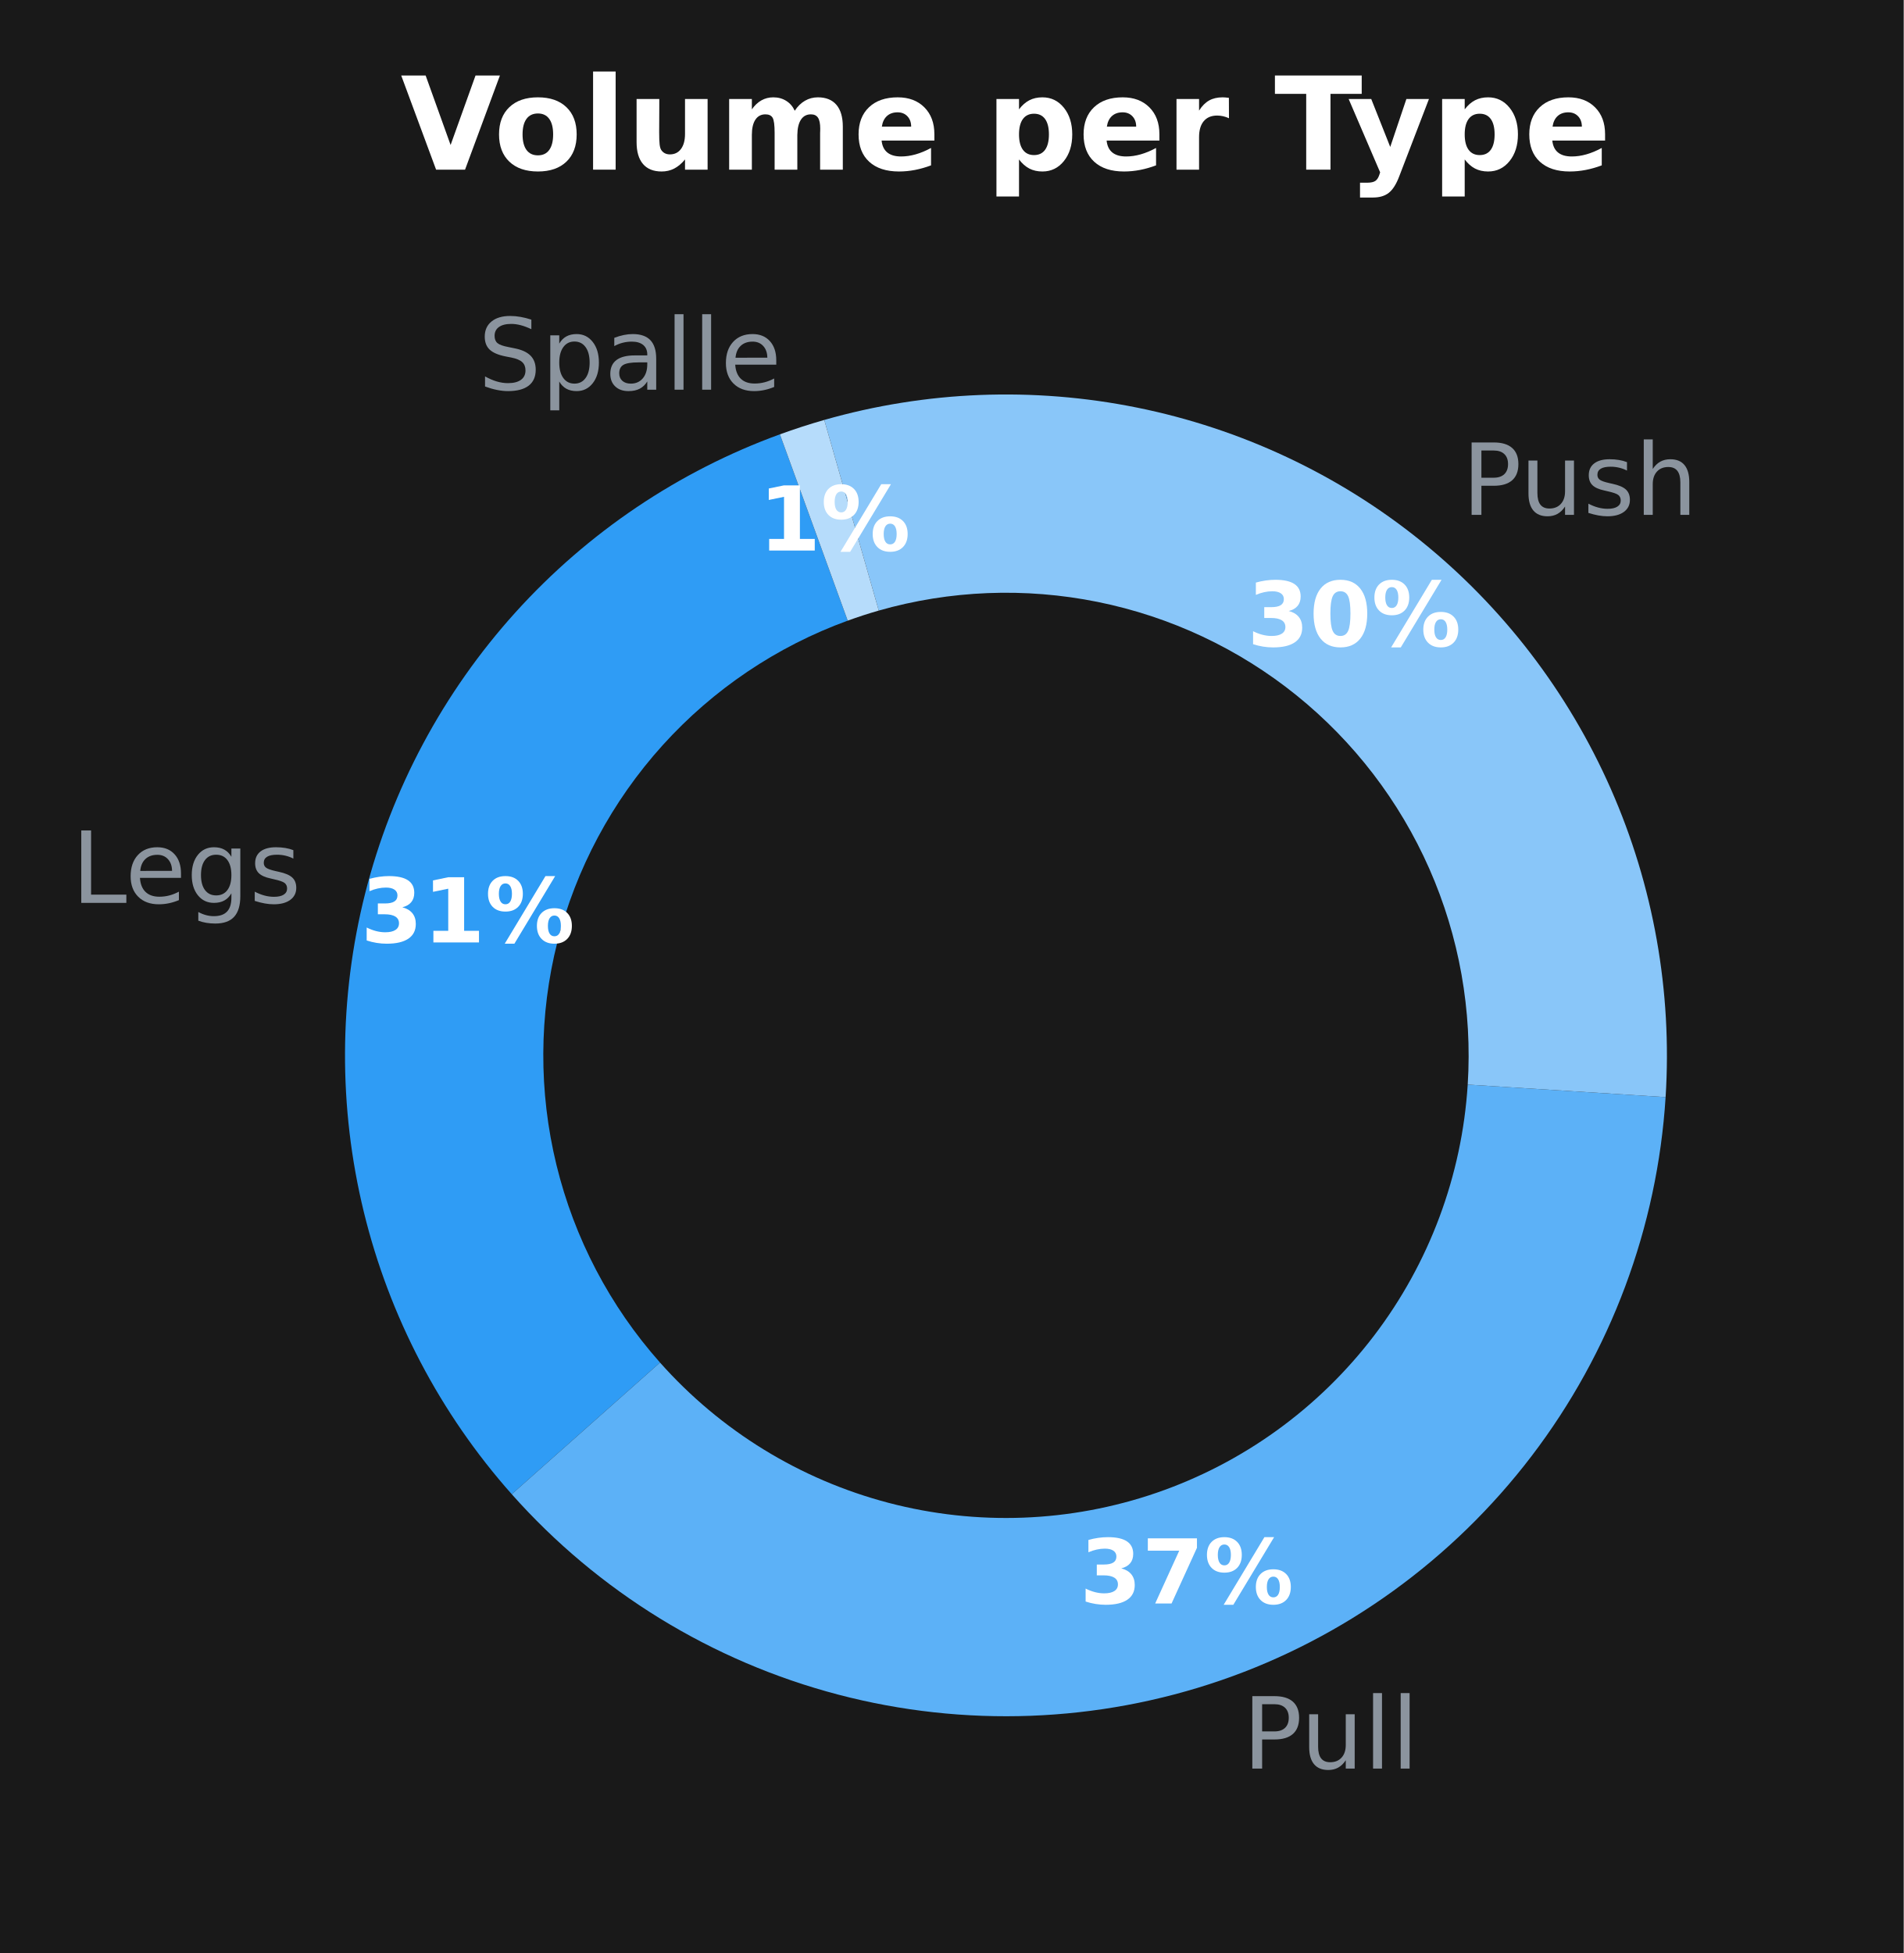
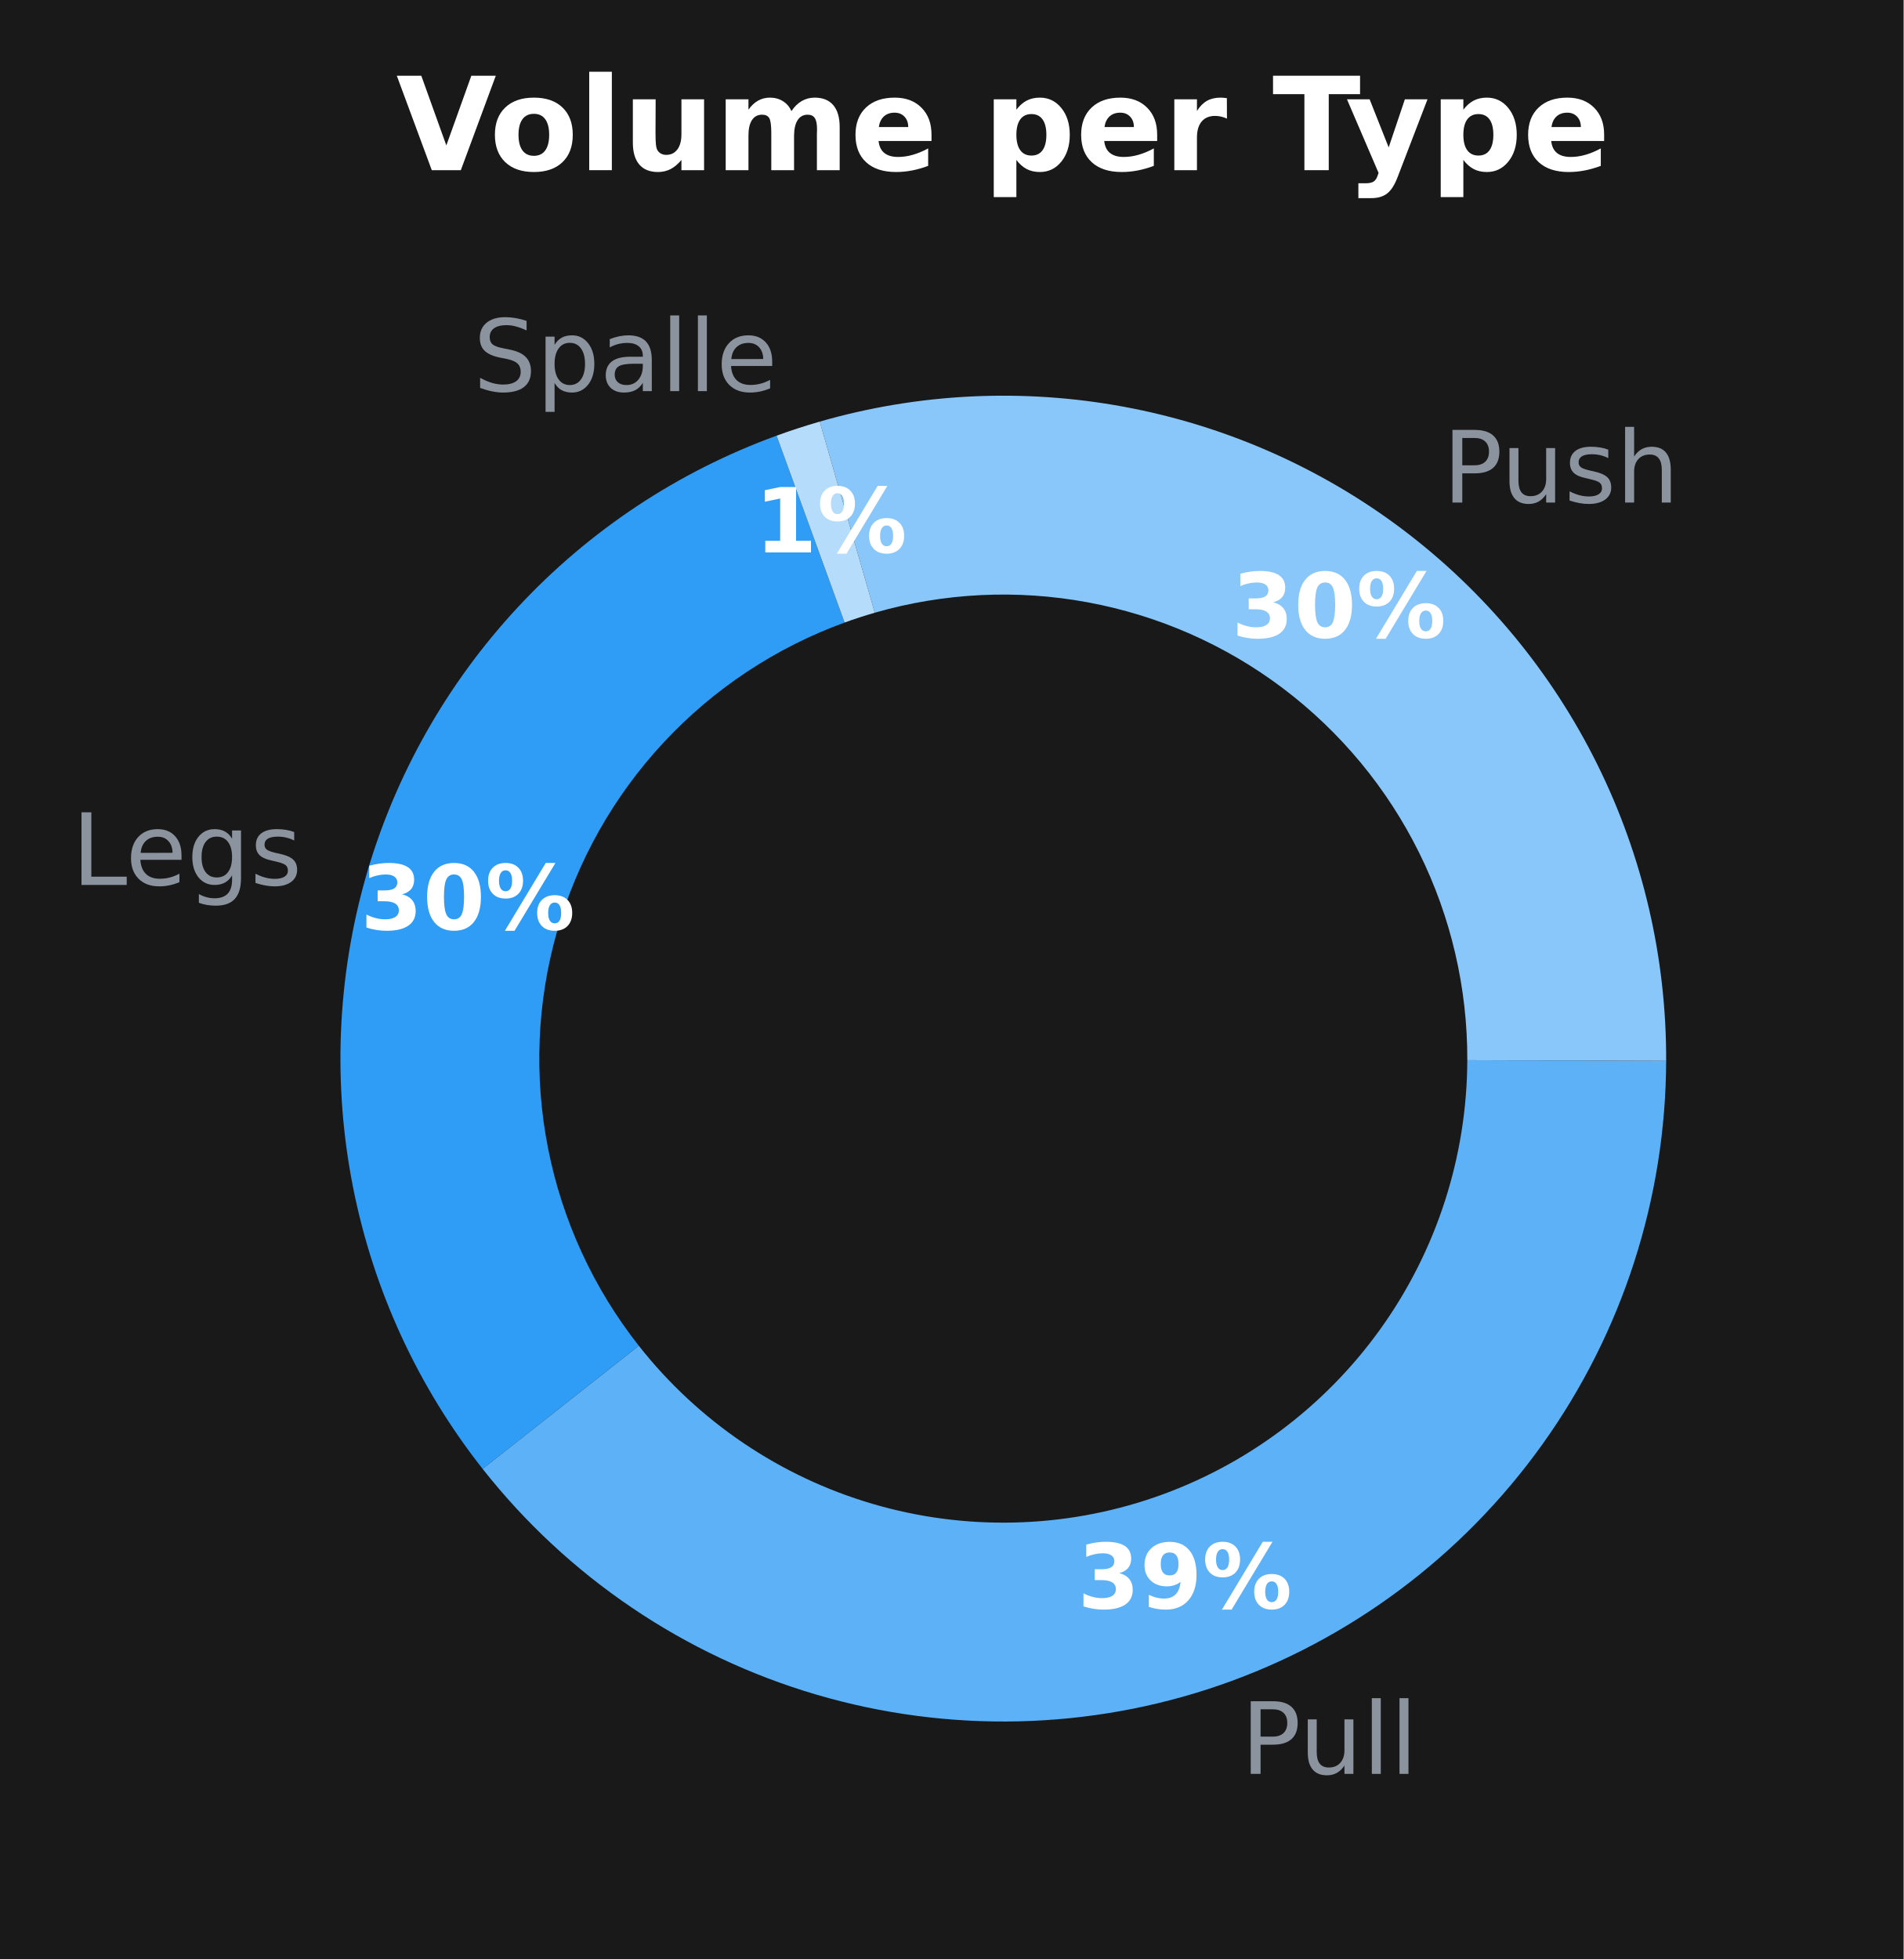
- <svg xmlns="http://www.w3.org/2000/svg" xmlns:xlink="http://www.w3.org/1999/xlink" width="191.614pt" height="196.598pt" viewBox="0 0 191.614 196.598" version="1.1">
+ <svg xmlns="http://www.w3.org/2000/svg" xmlns:xlink="http://www.w3.org/1999/xlink" width="191.055pt" height="196.598pt" viewBox="0 0 191.055 196.598" version="1.1">
  <defs>
    <style type="text/css">*{stroke-linejoin: round; stroke-linecap: butt}</style>
  </defs>
  <g id="figure_1">
    <g id="patch_1">
-       <path d="M 0 196.598  L 191.614 196.598  L 191.614 0  L 0 0  z " style="fill: #191919" />
+       <path d="M 0 196.598  L 191.055 196.598  L 191.055 0  L 0 0  z " style="fill: #191919" />
    </g>
    <g id="axes_1">
      <g id="patch_2">
-         <path d="M 78.5 43.722  C 68.302 47.434 59.166 53.585 51.89 61.637  C 44.615 69.69 39.419 79.401 36.757 89.922  C 34.096 100.443 34.049 111.457 36.62 122  C 39.191 132.543 44.303 142.299 51.509 150.413  L 66.433 137.161  C 61.388 131.481 57.81 124.652 56.01 117.271  C 54.21 109.891 54.243 102.181 56.106 94.817  C 57.969 87.452 61.606 80.654 66.699 75.017  C 71.792 69.381 78.187 65.075 85.326 62.477  z " style="fill: #2f9cf5" />
+         <path d="M 77.941 43.722  C 68.054 47.321 59.161 53.214 51.993 60.916  C 44.825 68.618 39.586 77.912 36.707 88.032  C 33.827 98.152 33.39 108.812 35.429 119.134  C 37.469 129.456 41.928 139.148 48.44 147.413  L 64.116 135.06  C 59.558 129.275 56.437 122.491 55.009 115.265  C 53.581 108.04 53.888 100.578 55.903 93.494  C 57.919 86.41 61.586 79.904 66.604 74.513  C 71.621 69.121 77.847 64.996 84.767 62.477  z " style="fill: #2f9cf5" />
      </g>
      <g id="patch_3">
-         <path d="M 51.509 150.413  C 60.23 160.234 71.667 167.255 84.371 170.588  C 97.075 173.921 110.486 173.419 122.905 169.144  C 135.324 164.87 146.203 157.012 154.165 146.567  C 162.126 136.121 166.819 123.548 167.649 110.441  L 147.73 109.18  C 147.149 118.355 143.864 127.156 138.291 134.468  C 132.718 141.78 125.103 147.28 116.409 150.272  C 107.716 153.264 98.329 153.616 89.436 151.283  C 80.543 148.95 72.537 144.035 66.433 137.161  z " style="fill: #5cb1f7" />
+         <path d="M 48.44 147.413  C 56.985 158.257 68.698 166.178 81.944 170.069  C 95.191 173.96 109.327 173.633 122.38 169.133  C 135.432 164.633 146.766 156.179 154.8 144.95  C 162.834 133.722 167.177 120.266 167.223 106.459  L 147.264 106.393  C 147.232 116.058 144.192 125.477 138.569 133.337  C 132.945 141.197 125.011 147.114 115.874 150.264  C 106.737 153.415 96.843 153.644 87.57 150.92  C 78.297 148.196 70.098 142.651 64.116 135.06  z " style="fill: #5cb1f7" />
      </g>
      <g id="patch_4">
-         <path d="M 167.649 110.441  C 168.322 99.809 166.431 89.169 162.137 79.42  C 157.842 69.671 151.268 61.094 142.97 54.414  C 134.671 47.734 124.888 43.144 114.447 41.031  C 104.005 38.919 93.207 39.345 82.965 42.273  L 88.451 61.463  C 95.621 59.413 103.18 59.114 110.489 60.593  C 117.798 62.072 124.646 65.285 130.455 69.961  C 136.264 74.637 140.866 80.641 143.872 87.465  C 146.878 94.29 148.201 101.737 147.73 109.18  z " style="fill: #89c6f9" />
+         <path d="M 167.223 106.459  C 167.257 96.131 164.886 85.935 160.297 76.682  C 155.708 67.428 149.027 59.369 140.785 53.146  C 132.542 46.922 122.962 42.702 112.806 40.822  C 102.65 38.941 92.194 39.452 82.27 42.312  L 87.797 61.49  C 94.745 59.488 102.064 59.13 109.173 60.447  C 116.282 61.763 122.988 64.716 128.758 69.073  C 134.528 73.43 139.204 79.071 142.417 85.548  C 145.629 92.026 147.289 99.163 147.264 106.393  z " style="fill: #89c6f9" />
      </g>
      <g id="patch_5">
-         <path d="M 82.965 42.273  C 82.212 42.488 81.464 42.717 80.719 42.958  C 79.975 43.2 79.235 43.454 78.5 43.722  L 85.326 62.477  C 85.841 62.29 86.359 62.111 86.88 61.942  C 87.401 61.773 87.925 61.613 88.451 61.463  z " style="fill: #b6dcfb" />
+         <path d="M 82.27 42.312  C 81.541 42.523 80.815 42.745 80.094 42.98  C 79.372 43.215 78.654 43.463 77.941 43.722  L 84.767 62.477  C 85.267 62.295 85.769 62.122 86.274 61.958  C 86.779 61.793 87.287 61.637 87.797 61.49  z " style="fill: #b6dcfb" />
      </g>
      <g id="matplotlib.axis_1" />
      <g id="matplotlib.axis_2" />
      <g id="text_1">
-         <g style="fill: #8b949e" transform="translate(7.2 90.88791) scale(0.1 -0.1)">
+         <g style="fill: #8b949e" transform="translate(7.2 88.80936) scale(0.1 -0.1)">
          <defs>
            <path id="DejaVuSans-2f" d="M 628 4666  L 1259 4666  L 1259 531  L 3531 531  L 3531 0  L 628 0  L 628 4666  z " transform="scale(0.015625)" />
            <path id="DejaVuSans-48" d="M 3597 1894  L 3597 1613  L 953 1613  Q 991 1019 1311 708  Q 1631 397 2203 397  Q 2534 397 2845 478  Q 3156 559 3463 722  L 3463 178  Q 3153 47 2828 -22  Q 2503 -91 2169 -91  Q 1331 -91 842 396  Q 353 884 353 1716  Q 353 2575 817 3079  Q 1281 3584 2069 3584  Q 2775 3584 3186 3129  Q 3597 2675 3597 1894  z M 3022 2063  Q 3016 2534 2758 2815  Q 2500 3097 2075 3097  Q 1594 3097 1305 2825  Q 1016 2553 972 2059  L 3022 2063  z " transform="scale(0.015625)" />
            <path id="DejaVuSans-4a" d="M 2906 1791  Q 2906 2416 2648 2759  Q 2391 3103 1925 3103  Q 1463 3103 1205 2759  Q 947 2416 947 1791  Q 947 1169 1205 825  Q 1463 481 1925 481  Q 2391 481 2648 825  Q 2906 1169 2906 1791  z M 3481 434  Q 3481 -459 3084 -895  Q 2688 -1331 1869 -1331  Q 1566 -1331 1297 -1286  Q 1028 -1241 775 -1147  L 775 -588  Q 1028 -725 1275 -790  Q 1522 -856 1778 -856  Q 2344 -856 2625 -561  Q 2906 -266 2906 331  L 2906 616  Q 2728 306 2450 153  Q 2172 0 1784 0  Q 1141 0 747 490  Q 353 981 353 1791  Q 353 2603 747 3093  Q 1141 3584 1784 3584  Q 2172 3584 2450 3431  Q 2728 3278 2906 2969  L 2906 3500  L 3481 3500  L 3481 434  z " transform="scale(0.015625)" />
            <path id="DejaVuSans-56" d="M 2834 3397  L 2834 2853  Q 2591 2978 2328 3040  Q 2066 3103 1784 3103  Q 1356 3103 1142 2972  Q 928 2841 928 2578  Q 928 2378 1081 2264  Q 1234 2150 1697 2047  L 1894 2003  Q 2506 1872 2764 1633  Q 3022 1394 3022 966  Q 3022 478 2636 193  Q 2250 -91 1575 -91  Q 1294 -91 989 -36  Q 684 19 347 128  L 347 722  Q 666 556 975 473  Q 1284 391 1588 391  Q 1994 391 2212 530  Q 2431 669 2431 922  Q 2431 1156 2273 1281  Q 2116 1406 1581 1522  L 1381 1569  Q 847 1681 609 1914  Q 372 2147 372 2553  Q 372 3047 722 3315  Q 1072 3584 1716 3584  Q 2034 3584 2315 3537  Q 2597 3491 2834 3397  z " transform="scale(0.015625)" />
          </defs>
          <use xlink:href="#DejaVuSans-2f" />
          <use xlink:href="#DejaVuSans-48" transform="translate(53.96875 0)" />
          <use xlink:href="#DejaVuSans-4a" transform="translate(115.5 0)" />
          <use xlink:href="#DejaVuSans-56" transform="translate(178.9844 0)" />
        </g>
      </g>
      <g id="text_2">
-         <g style="fill: #8b949e" transform="translate(125.0698 178.033) scale(0.1 -0.1)">
+         <g style="fill: #8b949e" transform="translate(124.5481 178.0203) scale(0.1 -0.1)">
          <defs>
            <path id="DejaVuSans-33" d="M 1259 4147  L 1259 2394  L 2053 2394  Q 2494 2394 2734 2622  Q 2975 2850 2975 3272  Q 2975 3691 2734 3919  Q 2494 4147 2053 4147  L 1259 4147  z M 628 4666  L 2053 4666  Q 2838 4666 3239 4311  Q 3641 3956 3641 3272  Q 3641 2581 3239 2228  Q 2838 1875 2053 1875  L 1259 1875  L 1259 0  L 628 0  L 628 4666  z " transform="scale(0.015625)" />
            <path id="DejaVuSans-58" d="M 544 1381  L 544 3500  L 1119 3500  L 1119 1403  Q 1119 906 1312 657  Q 1506 409 1894 409  Q 2359 409 2629 706  Q 2900 1003 2900 1516  L 2900 3500  L 3475 3500  L 3475 0  L 2900 0  L 2900 538  Q 2691 219 2414 64  Q 2138 -91 1772 -91  Q 1169 -91 856 284  Q 544 659 544 1381  z M 1991 3584  L 1991 3584  z " transform="scale(0.015625)" />
            <path id="DejaVuSans-4f" d="M 603 4863  L 1178 4863  L 1178 0  L 603 0  L 603 4863  z " transform="scale(0.015625)" />
          </defs>
          <use xlink:href="#DejaVuSans-33" />
          <use xlink:href="#DejaVuSans-58" transform="translate(58.54688 0)" />
          <use xlink:href="#DejaVuSans-4f" transform="translate(121.9219 0)" />
          <use xlink:href="#DejaVuSans-4f" transform="translate(149.7031 0)" />
        </g>
      </g>
      <g id="text_3">
-         <g style="fill: #8b949e" transform="translate(147.1415 51.82958) scale(0.1 -0.1)">
+         <g style="fill: #8b949e" transform="translate(144.7936 50.43432) scale(0.1 -0.1)">
          <defs>
            <path id="DejaVuSans-4b" d="M 3513 2113  L 3513 0  L 2938 0  L 2938 2094  Q 2938 2591 2744 2837  Q 2550 3084 2163 3084  Q 1697 3084 1428 2787  Q 1159 2491 1159 1978  L 1159 0  L 581 0  L 581 4863  L 1159 4863  L 1159 2956  Q 1366 3272 1645 3428  Q 1925 3584 2291 3584  Q 2894 3584 3203 3211  Q 3513 2838 3513 2113  z " transform="scale(0.015625)" />
          </defs>
          <use xlink:href="#DejaVuSans-33" />
          <use xlink:href="#DejaVuSans-58" transform="translate(58.54688 0)" />
          <use xlink:href="#DejaVuSans-56" transform="translate(121.9219 0)" />
          <use xlink:href="#DejaVuSans-4b" transform="translate(174.0156 0)" />
        </g>
      </g>
      <g id="text_4">
-         <g style="fill: #8b949e" transform="translate(48.13159 39.22835) scale(0.1 -0.1)">
+         <g style="fill: #8b949e" transform="translate(47.49896 39.25246) scale(0.1 -0.1)">
          <defs>
            <path id="DejaVuSans-36" d="M 3425 4513  L 3425 3897  Q 3066 4069 2747 4153  Q 2428 4238 2131 4238  Q 1616 4238 1336 4038  Q 1056 3838 1056 3469  Q 1056 3159 1242 3001  Q 1428 2844 1947 2747  L 2328 2669  Q 3034 2534 3370 2195  Q 3706 1856 3706 1288  Q 3706 609 3251 259  Q 2797 -91 1919 -91  Q 1588 -91 1214 -16  Q 841 59 441 206  L 441 856  Q 825 641 1194 531  Q 1563 422 1919 422  Q 2459 422 2753 634  Q 3047 847 3047 1241  Q 3047 1584 2836 1778  Q 2625 1972 2144 2069  L 1759 2144  Q 1053 2284 737 2584  Q 422 2884 422 3419  Q 422 4038 858 4394  Q 1294 4750 2059 4750  Q 2388 4750 2728 4690  Q 3069 4631 3425 4513  z " transform="scale(0.015625)" />
            <path id="DejaVuSans-53" d="M 1159 525  L 1159 -1331  L 581 -1331  L 581 3500  L 1159 3500  L 1159 2969  Q 1341 3281 1617 3432  Q 1894 3584 2278 3584  Q 2916 3584 3314 3078  Q 3713 2572 3713 1747  Q 3713 922 3314 415  Q 2916 -91 2278 -91  Q 1894 -91 1617 61  Q 1341 213 1159 525  z M 3116 1747  Q 3116 2381 2855 2742  Q 2594 3103 2138 3103  Q 1681 3103 1420 2742  Q 1159 2381 1159 1747  Q 1159 1113 1420 752  Q 1681 391 2138 391  Q 2594 391 2855 752  Q 3116 1113 3116 1747  z " transform="scale(0.015625)" />
            <path id="DejaVuSans-44" d="M 2194 1759  Q 1497 1759 1228 1600  Q 959 1441 959 1056  Q 959 750 1161 570  Q 1363 391 1709 391  Q 2188 391 2477 730  Q 2766 1069 2766 1631  L 2766 1759  L 2194 1759  z M 3341 1997  L 3341 0  L 2766 0  L 2766 531  Q 2569 213 2275 61  Q 1981 -91 1556 -91  Q 1019 -91 701 211  Q 384 513 384 1019  Q 384 1609 779 1909  Q 1175 2209 1959 2209  L 2766 2209  L 2766 2266  Q 2766 2663 2505 2880  Q 2244 3097 1772 3097  Q 1472 3097 1187 3025  Q 903 2953 641 2809  L 641 3341  Q 956 3463 1253 3523  Q 1550 3584 1831 3584  Q 2591 3584 2966 3190  Q 3341 2797 3341 1997  z " transform="scale(0.015625)" />
          </defs>
          <use xlink:href="#DejaVuSans-36" />
          <use xlink:href="#DejaVuSans-53" transform="translate(63.48438 0)" />
          <use xlink:href="#DejaVuSans-44" transform="translate(126.9688 0)" />
          <use xlink:href="#DejaVuSans-4f" transform="translate(188.25 0)" />
          <use xlink:href="#DejaVuSans-4f" transform="translate(216.0312 0)" />
          <use xlink:href="#DejaVuSans-48" transform="translate(243.8125 0)" />
        </g>
      </g>
      <g id="text_5">
-         <g style="fill: #ffffff" transform="translate(36.30565 94.87033) scale(0.09 -0.09)">
+         <g style="fill: #ffffff" transform="translate(36.17365 93.28308) scale(0.09 -0.09)">
          <defs>
            <path id="DejaVuSans-Bold-16" d="M 2981 2516  Q 3453 2394 3698 2092  Q 3944 1791 3944 1325  Q 3944 631 3412 270  Q 2881 -91 1863 -91  Q 1503 -91 1142 -33  Q 781 25 428 141  L 428 1069  Q 766 900 1098 814  Q 1431 728 1753 728  Q 2231 728 2486 893  Q 2741 1059 2741 1369  Q 2741 1688 2480 1852  Q 2219 2016 1709 2016  L 1228 2016  L 1228 2791  L 1734 2791  Q 2188 2791 2409 2933  Q 2631 3075 2631 3366  Q 2631 3634 2415 3781  Q 2200 3928 1806 3928  Q 1516 3928 1219 3862  Q 922 3797 628 3669  L 628 4550  Q 984 4650 1334 4700  Q 1684 4750 2022 4750  Q 2931 4750 3382 4451  Q 3834 4153 3834 3553  Q 3834 3144 3618 2883  Q 3403 2622 2981 2516  z " transform="scale(0.015625)" />
-             <path id="DejaVuSans-Bold-14" d="M 750 831  L 1813 831  L 1813 3847  L 722 3622  L 722 4441  L 1806 4666  L 2950 4666  L 2950 831  L 4013 831  L 4013 0  L 750 0  L 750 831  z " transform="scale(0.015625)" />
+             <path id="DejaVuSans-Bold-13" d="M 2944 2338  Q 2944 3213 2780 3570  Q 2616 3928 2228 3928  Q 1841 3928 1675 3570  Q 1509 3213 1509 2338  Q 1509 1453 1675 1090  Q 1841 728 2228 728  Q 2613 728 2778 1090  Q 2944 1453 2944 2338  z M 4147 2328  Q 4147 1169 3647 539  Q 3147 -91 2228 -91  Q 1306 -91 806 539  Q 306 1169 306 2328  Q 306 3491 806 4120  Q 1306 4750 2228 4750  Q 3147 4750 3647 4120  Q 4147 3491 4147 2328  z " transform="scale(0.015625)" />
            <path id="DejaVuSans-Bold-8" d="M 4959 1925  Q 4738 1925 4616 1733  Q 4494 1541 4494 1184  Q 4494 825 4614 633  Q 4734 441 4959 441  Q 5184 441 5303 633  Q 5422 825 5422 1184  Q 5422 1541 5301 1733  Q 5181 1925 4959 1925  z M 4959 2450  Q 5541 2450 5875 2112  Q 6209 1775 6209 1184  Q 6209 594 5875 251  Q 5541 -91 4959 -91  Q 4378 -91 4042 251  Q 3706 594 3706 1184  Q 3706 1772 4042 2111  Q 4378 2450 4959 2450  z M 2094 -91  L 1403 -91  L 4319 4750  L 5013 4750  L 2094 -91  z M 1453 4750  Q 2034 4750 2367 4411  Q 2700 4072 2700 3481  Q 2700 2891 2367 2550  Q 2034 2209 1453 2209  Q 872 2209 539 2550  Q 206 2891 206 3481  Q 206 4072 539 4411  Q 872 4750 1453 4750  z M 1453 4225  Q 1228 4225 1106 4031  Q 984 3838 984 3481  Q 984 3122 1106 2926  Q 1228 2731 1453 2731  Q 1678 2731 1798 2926  Q 1919 3122 1919 3481  Q 1919 3838 1797 4031  Q 1675 4225 1453 4225  z " transform="scale(0.015625)" />
-           </defs>
-           <use xlink:href="#DejaVuSans-Bold-16" />
-           <use xlink:href="#DejaVuSans-Bold-14" transform="translate(69.57812 0)" />
-           <use xlink:href="#DejaVuSans-Bold-8" transform="translate(139.1562 0)" />
-         </g>
-       </g>
-       <g id="text_6">
-         <g style="fill: #ffffff" transform="translate(108.6694 161.4172) scale(0.09 -0.09)">
-           <defs>
-             <path id="DejaVuSans-Bold-1a" d="M 428 4666  L 3944 4666  L 3944 3988  L 2125 0  L 953 0  L 2675 3781  L 428 3781  L 428 4666  z " transform="scale(0.015625)" />
-           </defs>
-           <use xlink:href="#DejaVuSans-Bold-16" />
-           <use xlink:href="#DejaVuSans-Bold-1a" transform="translate(69.57812 0)" />
-           <use xlink:href="#DejaVuSans-Bold-8" transform="translate(139.1562 0)" />
-         </g>
-       </g>
-       <g id="text_7">
-         <g style="fill: #ffffff" transform="translate(125.5241 65.04367) scale(0.09 -0.09)">
-           <defs>
-             <path id="DejaVuSans-Bold-13" d="M 2944 2338  Q 2944 3213 2780 3570  Q 2616 3928 2228 3928  Q 1841 3928 1675 3570  Q 1509 3213 1509 2338  Q 1509 1453 1675 1090  Q 1841 728 2228 728  Q 2613 728 2778 1090  Q 2944 1453 2944 2338  z M 4147 2328  Q 4147 1169 3647 539  Q 3147 -91 2228 -91  Q 1306 -91 806 539  Q 306 1169 306 2328  Q 306 3491 806 4120  Q 1306 4750 2228 4750  Q 3147 4750 3647 4120  Q 4147 3491 4147 2328  z " transform="scale(0.015625)" />
          </defs>
          <use xlink:href="#DejaVuSans-Bold-16" />
          <use xlink:href="#DejaVuSans-Bold-13" transform="translate(69.57812 0)" />
          <use xlink:href="#DejaVuSans-Bold-8" transform="translate(139.1562 0)" />
        </g>
      </g>
+       <g id="text_6">
+         <g style="fill: #ffffff" transform="translate(108.1389 161.4075) scale(0.09 -0.09)">
+           <defs>
+             <path id="DejaVuSans-Bold-1c" d="M 641 103  L 641 966  Q 928 831 1190 764  Q 1453 697 1709 697  Q 2247 697 2547 995  Q 2847 1294 2900 1881  Q 2688 1725 2447 1647  Q 2206 1569 1925 1569  Q 1209 1569 770 1986  Q 331 2403 331 3084  Q 331 3838 820 4291  Q 1309 4744 2131 4744  Q 3044 4744 3544 4128  Q 4044 3513 4044 2388  Q 4044 1231 3459 570  Q 2875 -91 1856 -91  Q 1528 -91 1228 -42  Q 928 6 641 103  z M 2125 2350  Q 2441 2350 2600 2554  Q 2759 2759 2759 3169  Q 2759 3575 2600 3781  Q 2441 3988 2125 3988  Q 1809 3988 1650 3781  Q 1491 3575 1491 3169  Q 1491 2759 1650 2554  Q 1809 2350 2125 2350  z " transform="scale(0.015625)" />
+           </defs>
+           <use xlink:href="#DejaVuSans-Bold-16" />
+           <use xlink:href="#DejaVuSans-Bold-1c" transform="translate(69.57812 0)" />
+           <use xlink:href="#DejaVuSans-Bold-8" transform="translate(139.1562 0)" />
+         </g>
+       </g>
+       <g id="text_7">
+         <g style="fill: #ffffff" transform="translate(123.5992 63.9782) scale(0.09 -0.09)">
+           <use xlink:href="#DejaVuSans-Bold-16" />
+           <use xlink:href="#DejaVuSans-Bold-13" transform="translate(69.57812 0)" />
+           <use xlink:href="#DejaVuSans-Bold-8" transform="translate(139.1562 0)" />
+         </g>
+       </g>
      <g id="text_8">
-         <g style="fill: #ffffff" transform="translate(76.36471 55.42092) scale(0.09 -0.09)">
+         <g style="fill: #ffffff" transform="translate(75.74961 55.43932) scale(0.09 -0.09)">
+           <defs>
+             <path id="DejaVuSans-Bold-14" d="M 750 831  L 1813 831  L 1813 3847  L 722 3622  L 722 4441  L 1806 4666  L 2950 4666  L 2950 831  L 4013 831  L 4013 0  L 750 0  L 750 831  z " transform="scale(0.015625)" />
+           </defs>
          <use xlink:href="#DejaVuSans-Bold-14" />
          <use xlink:href="#DejaVuSans-Bold-8" transform="translate(69.57812 0)" />
        </g>
      </g>
      <g id="text_9">
-         <g style="fill: #ffffff" transform="translate(40.32121 17.07797) scale(0.13 -0.13)">
+         <g style="fill: #ffffff" transform="translate(39.76273 17.07797) scale(0.13 -0.13)">
          <defs>
            <path id="DejaVuSans-Bold-39" d="M 31 4666  L 1241 4666  L 2478 1222  L 3713 4666  L 4922 4666  L 3194 0  L 1759 0  L 31 4666  z " transform="scale(0.015625)" />
            <path id="DejaVuSans-Bold-52" d="M 2203 2784  Q 1831 2784 1636 2517  Q 1441 2250 1441 1747  Q 1441 1244 1636 976  Q 1831 709 2203 709  Q 2569 709 2762 976  Q 2956 1244 2956 1747  Q 2956 2250 2762 2517  Q 2569 2784 2203 2784  z M 2203 3584  Q 3106 3584 3614 3096  Q 4122 2609 4122 1747  Q 4122 884 3614 396  Q 3106 -91 2203 -91  Q 1297 -91 786 396  Q 275 884 275 1747  Q 275 2609 786 3096  Q 1297 3584 2203 3584  z " transform="scale(0.015625)" />
            <path id="DejaVuSans-Bold-4f" d="M 538 4863  L 1656 4863  L 1656 0  L 538 0  L 538 4863  z " transform="scale(0.015625)" />
            <path id="DejaVuSans-Bold-58" d="M 500 1363  L 500 3500  L 1625 3500  L 1625 3150  Q 1625 2866 1622 2436  Q 1619 2006 1619 1863  Q 1619 1441 1641 1255  Q 1663 1069 1716 984  Q 1784 875 1895 815  Q 2006 756 2150 756  Q 2500 756 2700 1025  Q 2900 1294 2900 1772  L 2900 3500  L 4019 3500  L 4019 0  L 2900 0  L 2900 506  Q 2647 200 2364 54  Q 2081 -91 1741 -91  Q 1134 -91 817 281  Q 500 653 500 1363  z " transform="scale(0.015625)" />
            <path id="DejaVuSans-Bold-50" d="M 3781 2919  Q 3994 3244 4286 3414  Q 4578 3584 4928 3584  Q 5531 3584 5847 3212  Q 6163 2841 6163 2131  L 6163 0  L 5038 0  L 5038 1825  Q 5041 1866 5042 1909  Q 5044 1953 5044 2034  Q 5044 2406 4934 2573  Q 4825 2741 4581 2741  Q 4263 2741 4089 2478  Q 3916 2216 3909 1719  L 3909 0  L 2784 0  L 2784 1825  Q 2784 2406 2684 2573  Q 2584 2741 2328 2741  Q 2006 2741 1831 2477  Q 1656 2213 1656 1722  L 1656 0  L 531 0  L 531 3500  L 1656 3500  L 1656 2988  Q 1863 3284 2130 3434  Q 2397 3584 2719 3584  Q 3081 3584 3359 3409  Q 3638 3234 3781 2919  z " transform="scale(0.015625)" />
            <path id="DejaVuSans-Bold-48" d="M 4031 1759  L 4031 1441  L 1416 1441  Q 1456 1047 1700 850  Q 1944 653 2381 653  Q 2734 653 3104 758  Q 3475 863 3866 1075  L 3866 213  Q 3469 63 3072 -14  Q 2675 -91 2278 -91  Q 1328 -91 801 392  Q 275 875 275 1747  Q 275 2603 792 3093  Q 1309 3584 2216 3584  Q 3041 3584 3536 3087  Q 4031 2591 4031 1759  z M 2881 2131  Q 2881 2450 2695 2645  Q 2509 2841 2209 2841  Q 1884 2841 1681 2658  Q 1478 2475 1428 2131  L 2881 2131  z " transform="scale(0.015625)" />
            <path id="DejaVuSans-Bold-3" transform="scale(0.015625)" />
            <path id="DejaVuSans-Bold-53" d="M 1656 506  L 1656 -1331  L 538 -1331  L 538 3500  L 1656 3500  L 1656 2988  Q 1888 3294 2169 3439  Q 2450 3584 2816 3584  Q 3463 3584 3878 3070  Q 4294 2556 4294 1747  Q 4294 938 3878 423  Q 3463 -91 2816 -91  Q 2450 -91 2169 54  Q 1888 200 1656 506  z M 2400 2772  Q 2041 2772 1848 2508  Q 1656 2244 1656 1747  Q 1656 1250 1848 986  Q 2041 722 2400 722  Q 2759 722 2948 984  Q 3138 1247 3138 1747  Q 3138 2247 2948 2509  Q 2759 2772 2400 2772  z " transform="scale(0.015625)" />
            <path id="DejaVuSans-Bold-55" d="M 3138 2547  Q 2991 2616 2845 2648  Q 2700 2681 2553 2681  Q 2122 2681 1889 2404  Q 1656 2128 1656 1613  L 1656 0  L 538 0  L 538 3500  L 1656 3500  L 1656 2925  Q 1872 3269 2151 3426  Q 2431 3584 2822 3584  Q 2878 3584 2943 3579  Q 3009 3575 3134 3559  L 3138 2547  z " transform="scale(0.015625)" />
            <path id="DejaVuSans-Bold-37" d="M 31 4666  L 4331 4666  L 4331 3756  L 2784 3756  L 2784 0  L 1581 0  L 1581 3756  L 31 3756  L 31 4666  z " transform="scale(0.015625)" />
            <path id="DejaVuSans-Bold-5c" d="M 78 3500  L 1197 3500  L 2138 1125  L 2938 3500  L 4056 3500  L 2584 -331  Q 2363 -916 2067 -1148  Q 1772 -1381 1288 -1381  L 641 -1381  L 641 -647  L 991 -647  Q 1275 -647 1404 -556  Q 1534 -466 1606 -231  L 1638 -134  L 78 3500  z " transform="scale(0.015625)" />
          </defs>
          <use xlink:href="#DejaVuSans-Bold-39" />
          <use xlink:href="#DejaVuSans-Bold-52" transform="translate(71.92188 0)" />
          <use xlink:href="#DejaVuSans-Bold-4f" transform="translate(140.625 0)" />
          <use xlink:href="#DejaVuSans-Bold-58" transform="translate(174.9062 0)" />
          <use xlink:href="#DejaVuSans-Bold-50" transform="translate(246.0938 0)" />
          <use xlink:href="#DejaVuSans-Bold-48" transform="translate(350.2969 0)" />
          <use xlink:href="#DejaVuSans-Bold-3" transform="translate(418.125 0)" />
          <use xlink:href="#DejaVuSans-Bold-53" transform="translate(452.9375 0)" />
          <use xlink:href="#DejaVuSans-Bold-48" transform="translate(524.5156 0)" />
          <use xlink:href="#DejaVuSans-Bold-55" transform="translate(592.3438 0)" />
          <use xlink:href="#DejaVuSans-Bold-3" transform="translate(641.6562 0)" />
          <use xlink:href="#DejaVuSans-Bold-37" transform="translate(676.4688 0)" />
          <use xlink:href="#DejaVuSans-Bold-5c" transform="translate(732.8281 0)" />
          <use xlink:href="#DejaVuSans-Bold-53" transform="translate(798.0156 0)" />
          <use xlink:href="#DejaVuSans-Bold-48" transform="translate(869.5938 0)" />
        </g>
      </g>
    </g>
  </g>
</svg>
